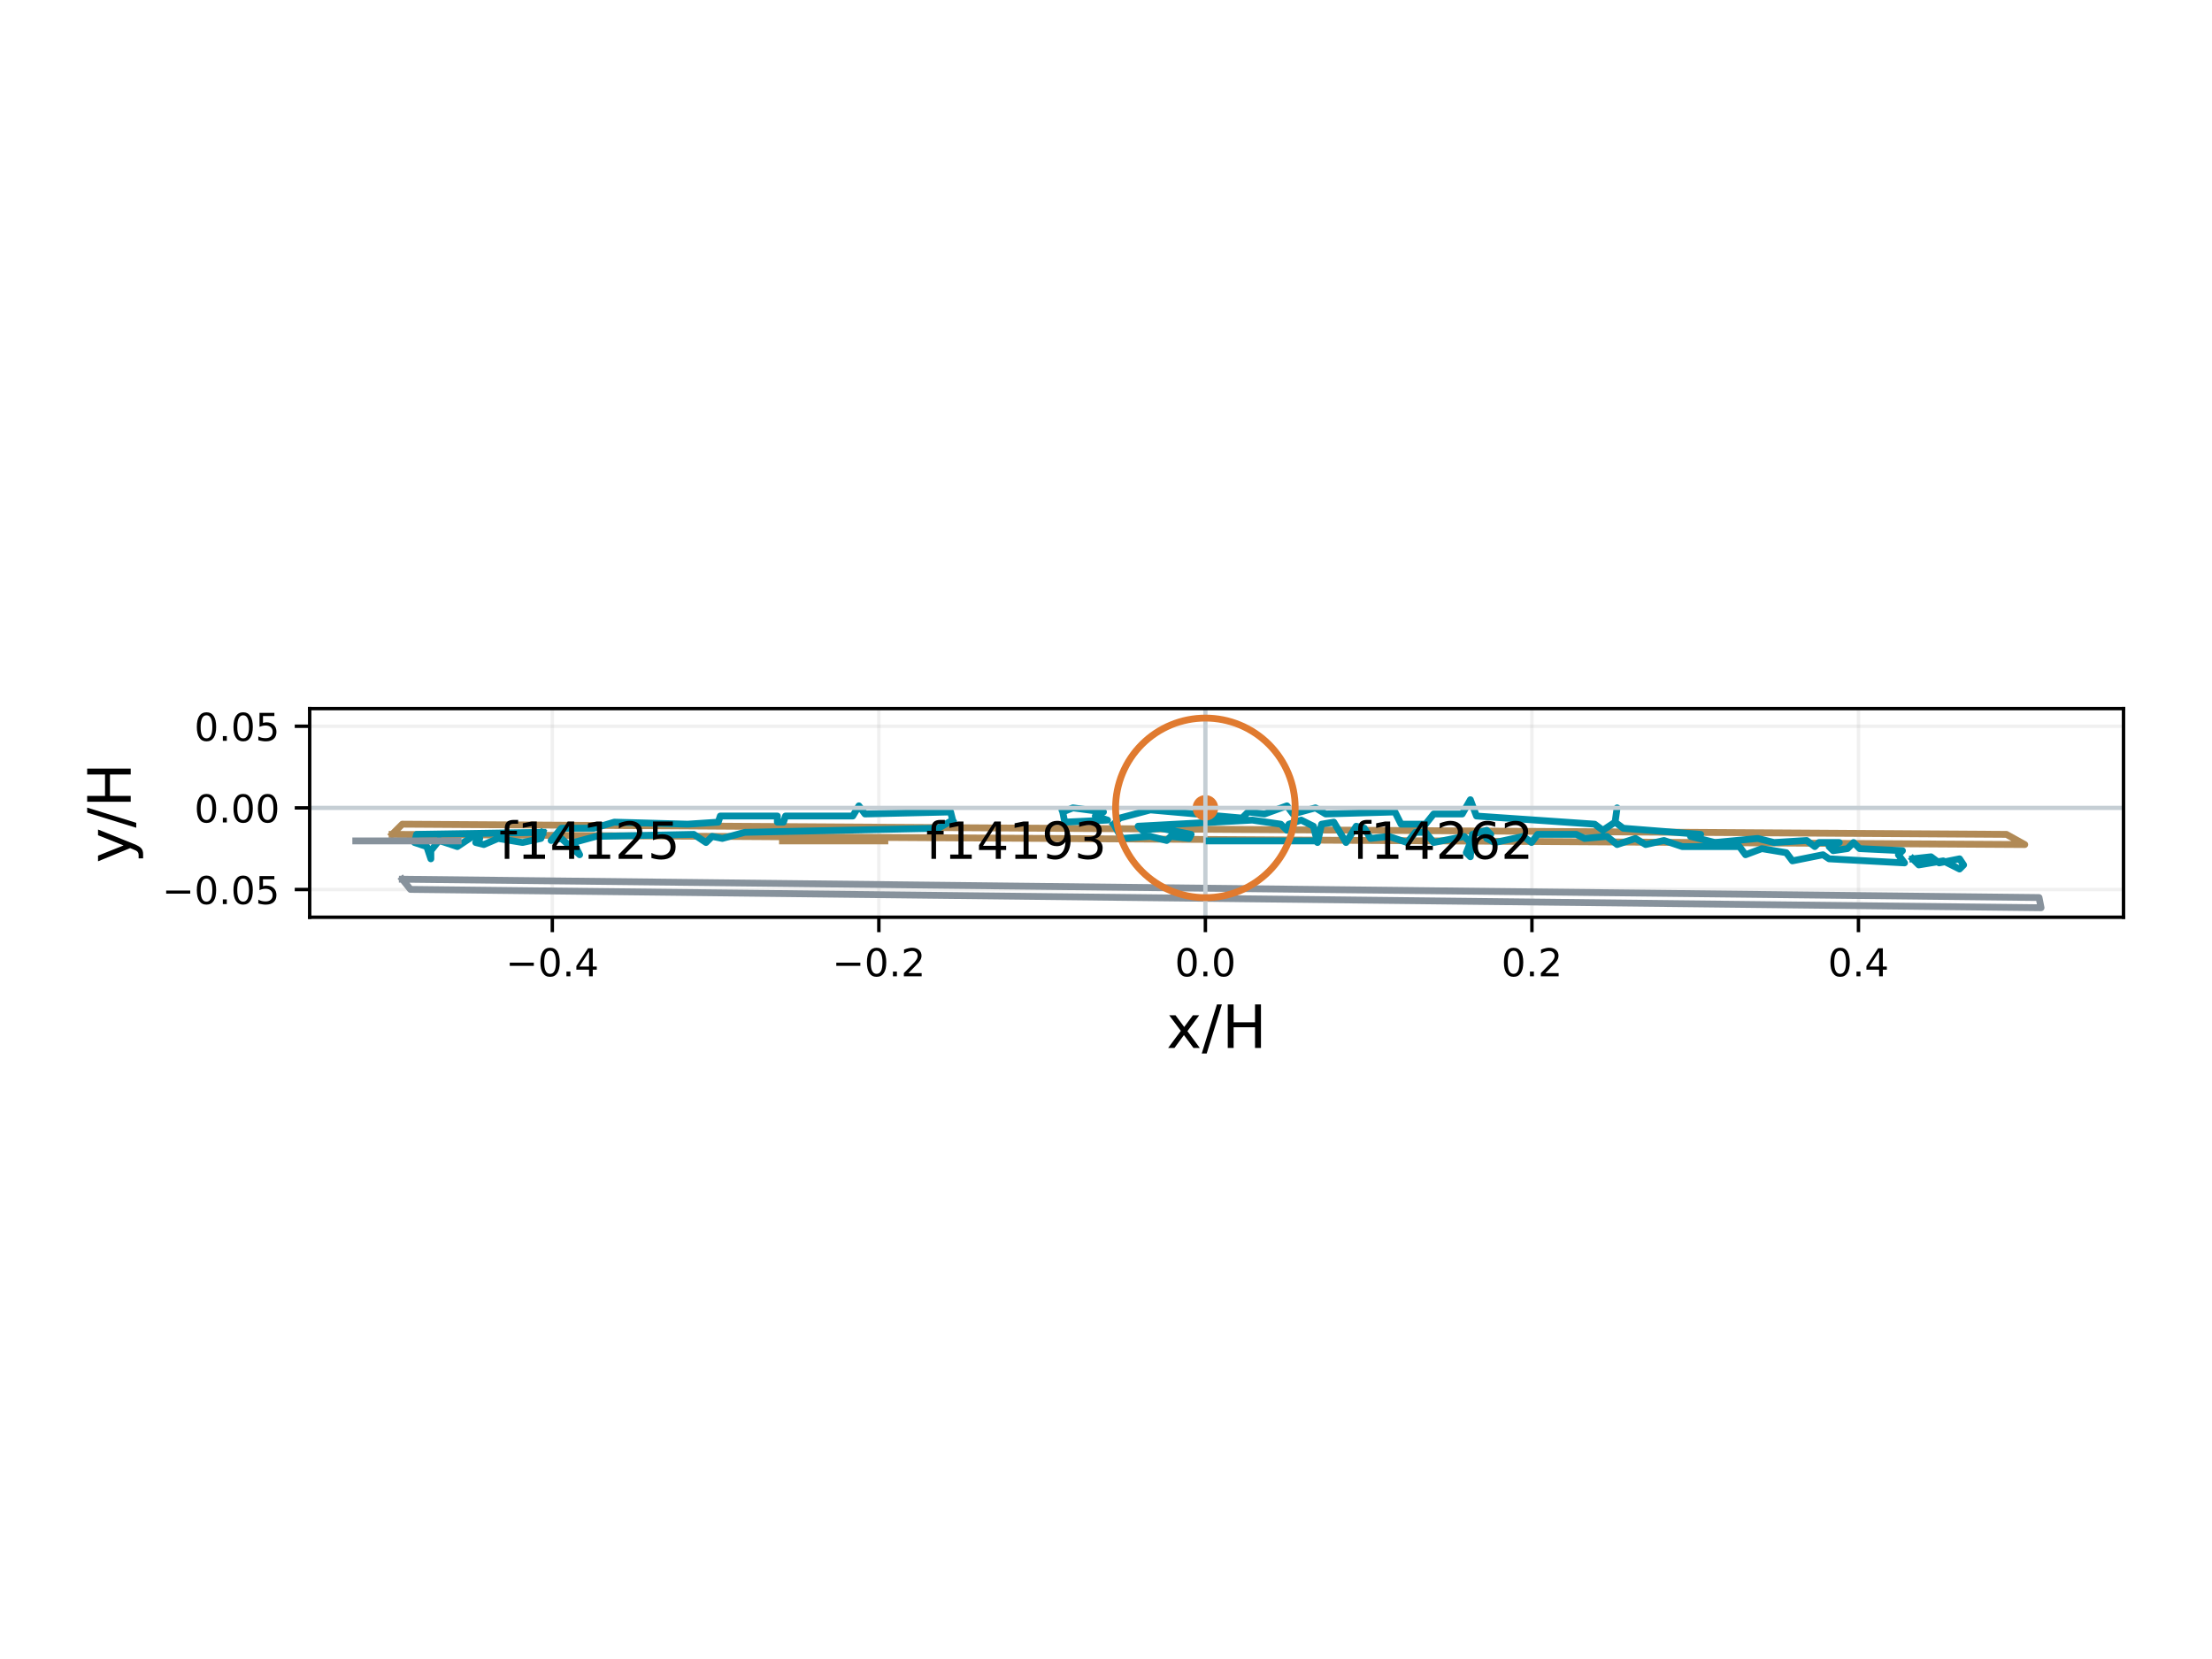
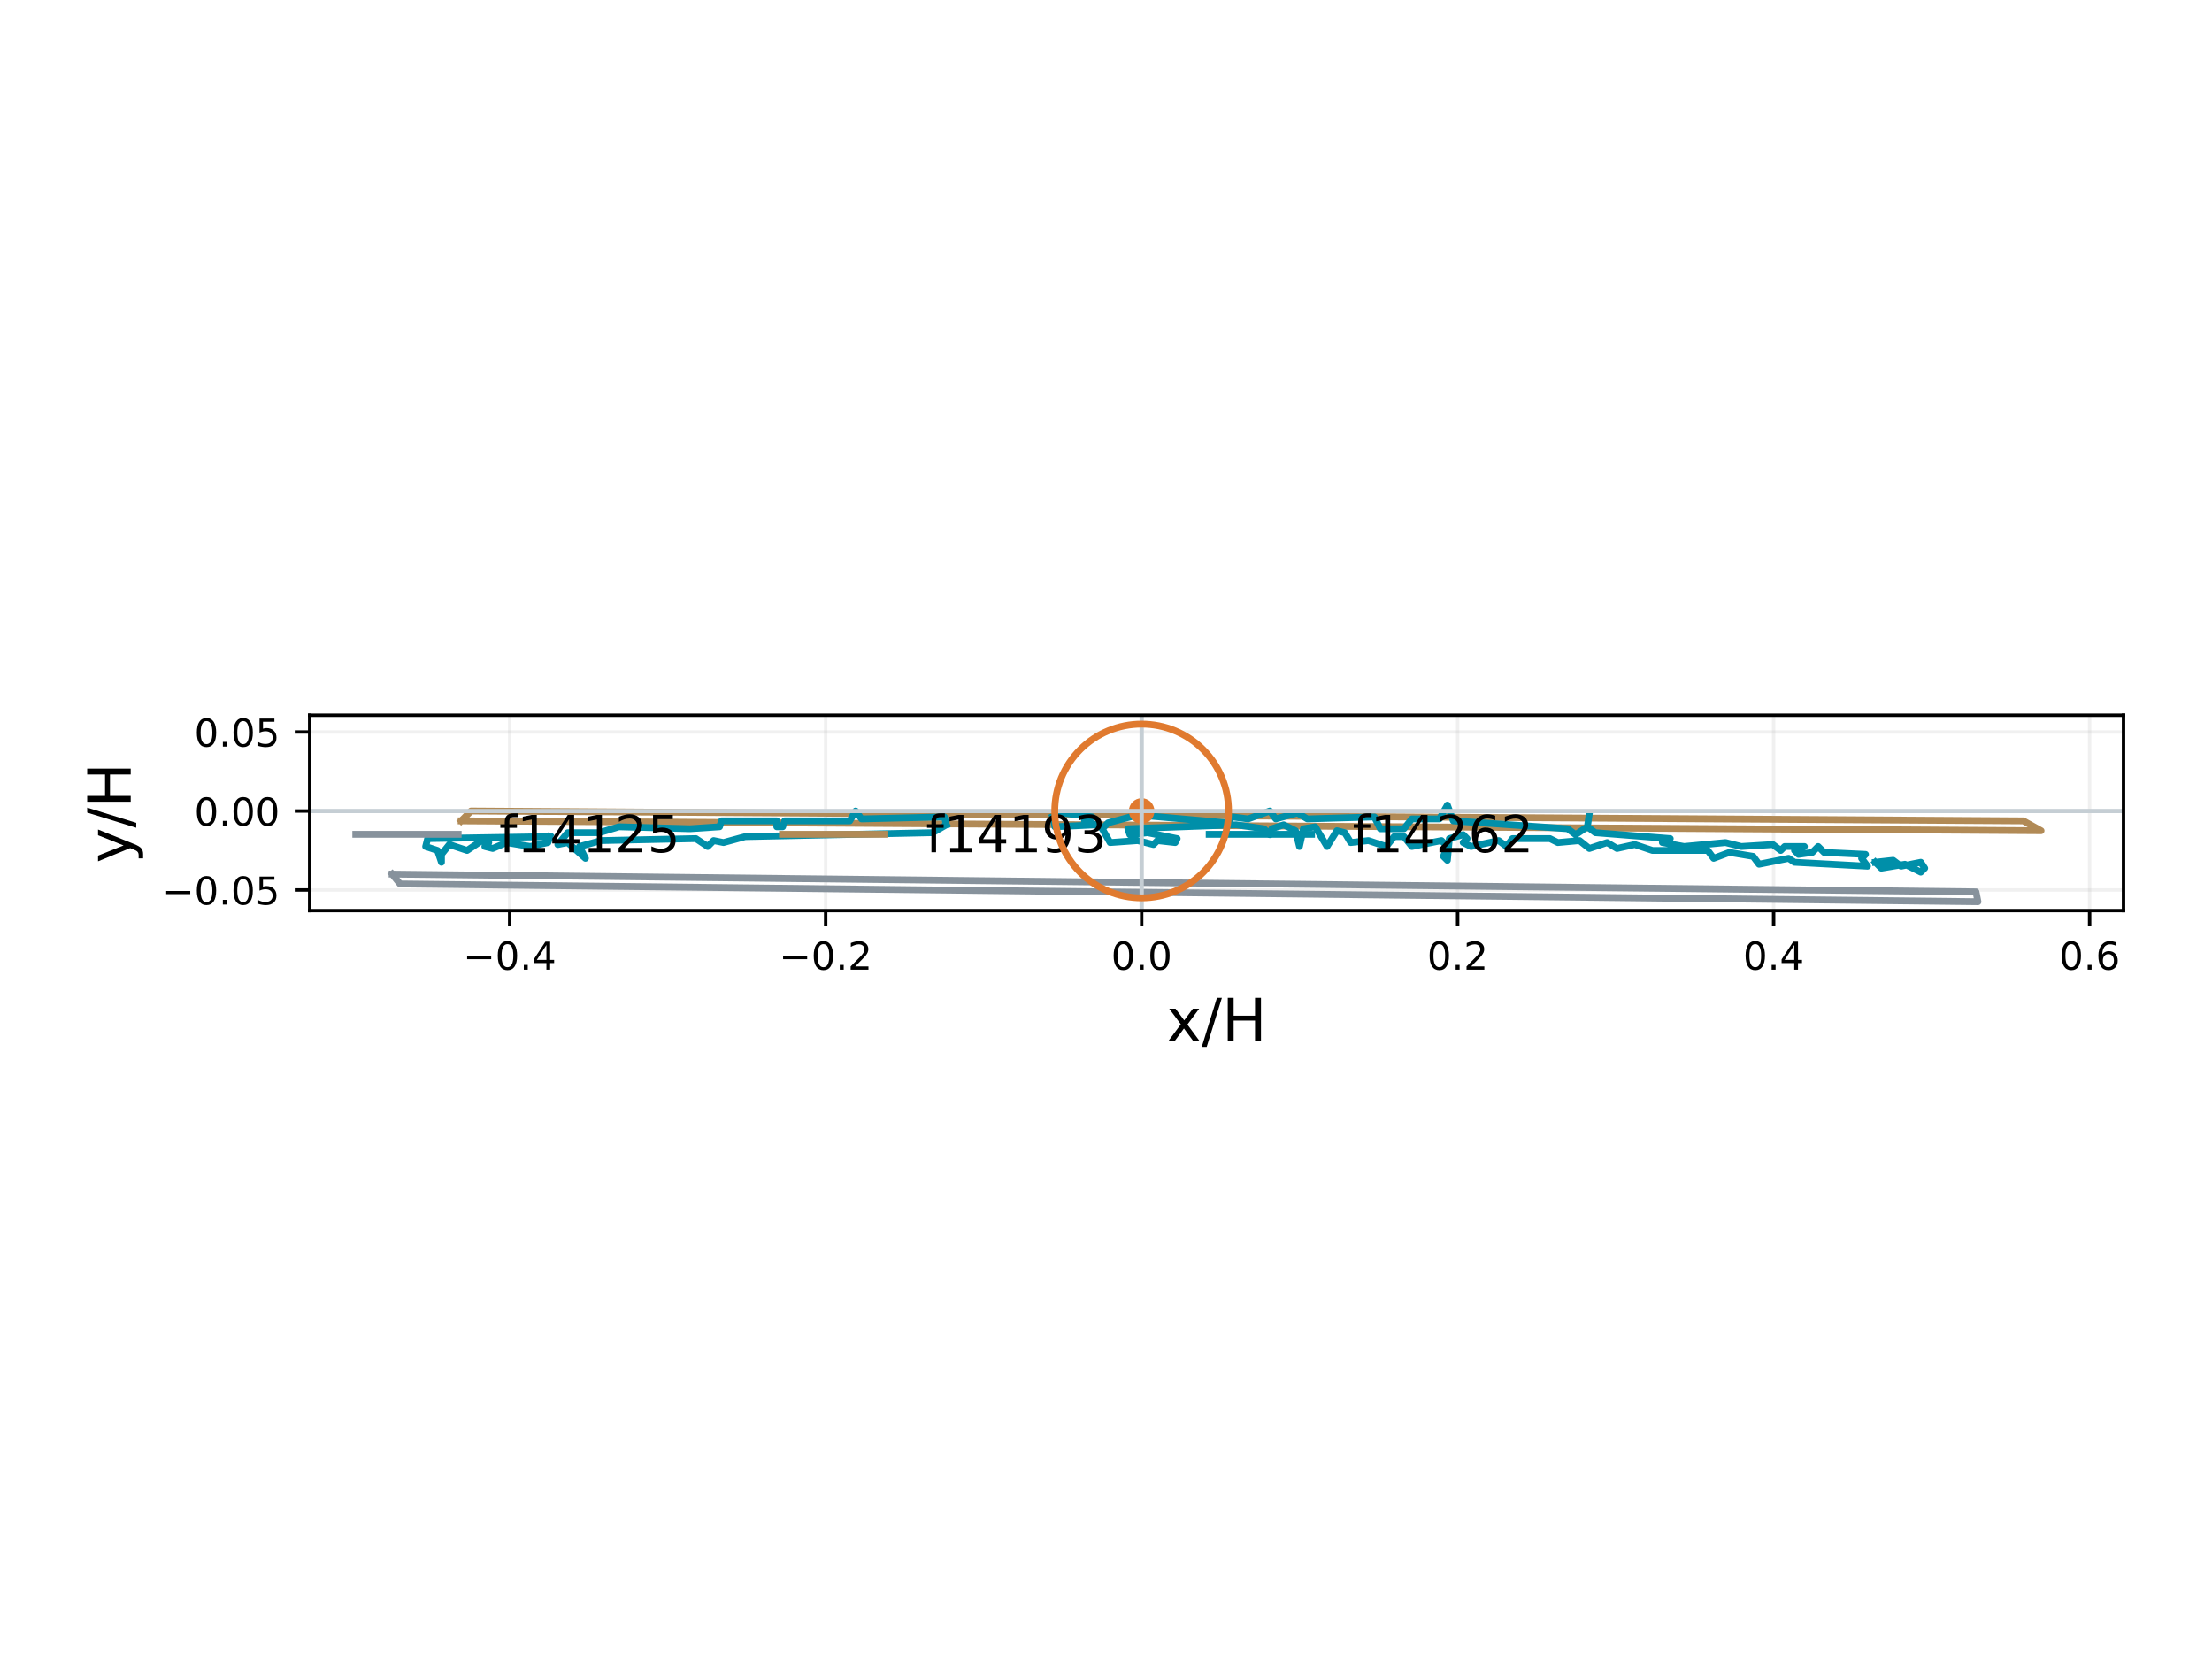
<svg xmlns="http://www.w3.org/2000/svg" xmlns:xlink="http://www.w3.org/1999/xlink" width="518.4pt" height="388.8pt" viewBox="0 0 518.4 388.8" version="1.1">
  <defs>
    <style type="text/css">*{stroke-linejoin: round; stroke-linecap: butt}</style>
  </defs>
  <g id="figure_1">
    <g id="patch_1">
      <path d="M 0 388.8  L 518.4 388.8  L 518.4 0  L 0 0  z " style="fill: #ffffff" />
    </g>
    <g id="axes_1">
      <g id="patch_2">
-         <path d="M 72.576 214.96  L 497.664 214.96  L 497.664 166.064  L 72.576 166.064  z " style="fill: #ffffff" />
+         <path d="M 72.576 213.408  L 497.664 213.408  L 497.664 167.616  L 72.576 167.616  z " style="fill: #ffffff" />
      </g>
      <g id="matplotlib.axis_1">
        <g id="xtick_1">
          <g id="line2d_1">
-             <path d="M 129.441 214.96  L 129.441 166.064  " clip-path="url(#p9e5bf97ee4)" style="fill: none; stroke: #b0b0b0; stroke-opacity: 0.18; stroke-width: 0.8; stroke-linecap: square" />
+             <path d="M 119.446 213.408  L 119.446 167.616  " clip-path="url(#p1d52183d3b)" style="fill: none; stroke: #b0b0b0; stroke-opacity: 0.18; stroke-width: 0.8; stroke-linecap: square" />
          </g>
          <g id="line2d_2">
            <defs>
-               <path id="mdb2e69b103" d="M 0 0  L 0 3.5  " style="stroke: #000000; stroke-width: 0.8" />
+               <path id="maa1e2c5bc2" d="M 0 0  L 0 3.5  " style="stroke: #000000; stroke-width: 0.8" />
            </defs>
            <g>
-               <use xlink:href="#mdb2e69b103" x="129.441" y="214.96" style="stroke: #000000; stroke-width: 0.8" />
+               <use xlink:href="#maa1e2c5bc2" x="119.446" y="213.408" style="stroke: #000000; stroke-width: 0.8" />
            </g>
          </g>
          <g id="text_1">
-             <text style="font-size: 9px; font-family: 'DejaVu Sans'; text-anchor: middle" x="129.441" y="228.798" transform="rotate(-0 129.4409 228.7979)">−0.4</text>
+             <text style="font-size: 9px; font-family: 'DejaVu Sans'; text-anchor: middle" x="119.446" y="227.246" transform="rotate(-0 119.4456 227.2456)">−0.4</text>
          </g>
        </g>
        <g id="xtick_2">
          <g id="line2d_3">
-             <path d="M 205.967 214.96  L 205.967 166.064  " clip-path="url(#p9e5bf97ee4)" style="fill: none; stroke: #b0b0b0; stroke-opacity: 0.18; stroke-width: 0.8; stroke-linecap: square" />
+             <path d="M 193.5 213.408  L 193.5 167.616  " clip-path="url(#p1d52183d3b)" style="fill: none; stroke: #b0b0b0; stroke-opacity: 0.18; stroke-width: 0.8; stroke-linecap: square" />
          </g>
          <g id="line2d_4">
            <g>
-               <use xlink:href="#mdb2e69b103" x="205.967" y="214.96" style="stroke: #000000; stroke-width: 0.8" />
+               <use xlink:href="#maa1e2c5bc2" x="193.5" y="213.408" style="stroke: #000000; stroke-width: 0.8" />
            </g>
          </g>
          <g id="text_2">
-             <text style="font-size: 9px; font-family: 'DejaVu Sans'; text-anchor: middle" x="205.967" y="228.798" transform="rotate(-0 205.9668 228.7979)">−0.2</text>
+             <text style="font-size: 9px; font-family: 'DejaVu Sans'; text-anchor: middle" x="193.5" y="227.246" transform="rotate(-0 193.5 227.2456)">−0.2</text>
          </g>
        </g>
        <g id="xtick_3">
          <g id="line2d_5">
-             <path d="M 282.493 214.96  L 282.493 166.064  " clip-path="url(#p9e5bf97ee4)" style="fill: none; stroke: #b0b0b0; stroke-opacity: 0.18; stroke-width: 0.8; stroke-linecap: square" />
+             <path d="M 267.554 213.408  L 267.554 167.616  " clip-path="url(#p1d52183d3b)" style="fill: none; stroke: #b0b0b0; stroke-opacity: 0.18; stroke-width: 0.8; stroke-linecap: square" />
          </g>
          <g id="line2d_6">
            <g>
-               <use xlink:href="#mdb2e69b103" x="282.493" y="214.96" style="stroke: #000000; stroke-width: 0.8" />
+               <use xlink:href="#maa1e2c5bc2" x="267.554" y="213.408" style="stroke: #000000; stroke-width: 0.8" />
            </g>
          </g>
          <g id="text_3">
-             <text style="font-size: 9px; font-family: 'DejaVu Sans'; text-anchor: middle" x="282.493" y="228.798" transform="rotate(-0 282.4928 228.7979)">0.0</text>
+             <text style="font-size: 9px; font-family: 'DejaVu Sans'; text-anchor: middle" x="267.554" y="227.246" transform="rotate(-0 267.5544 227.2456)">0.0</text>
          </g>
        </g>
        <g id="xtick_4">
          <g id="line2d_7">
-             <path d="M 359.019 214.96  L 359.019 166.064  " clip-path="url(#p9e5bf97ee4)" style="fill: none; stroke: #b0b0b0; stroke-opacity: 0.18; stroke-width: 0.8; stroke-linecap: square" />
+             <path d="M 341.609 213.408  L 341.609 167.616  " clip-path="url(#p1d52183d3b)" style="fill: none; stroke: #b0b0b0; stroke-opacity: 0.18; stroke-width: 0.8; stroke-linecap: square" />
          </g>
          <g id="line2d_8">
            <g>
-               <use xlink:href="#mdb2e69b103" x="359.019" y="214.96" style="stroke: #000000; stroke-width: 0.8" />
+               <use xlink:href="#maa1e2c5bc2" x="341.609" y="213.408" style="stroke: #000000; stroke-width: 0.8" />
            </g>
          </g>
          <g id="text_4">
-             <text style="font-size: 9px; font-family: 'DejaVu Sans'; text-anchor: middle" x="359.019" y="228.798" transform="rotate(-0 359.0187 228.7979)">0.2</text>
+             <text style="font-size: 9px; font-family: 'DejaVu Sans'; text-anchor: middle" x="341.609" y="227.246" transform="rotate(-0 341.6088 227.2456)">0.2</text>
          </g>
        </g>
        <g id="xtick_5">
          <g id="line2d_9">
-             <path d="M 435.545 214.96  L 435.545 166.064  " clip-path="url(#p9e5bf97ee4)" style="fill: none; stroke: #b0b0b0; stroke-opacity: 0.18; stroke-width: 0.8; stroke-linecap: square" />
+             <path d="M 415.663 213.408  L 415.663 167.616  " clip-path="url(#p1d52183d3b)" style="fill: none; stroke: #b0b0b0; stroke-opacity: 0.18; stroke-width: 0.8; stroke-linecap: square" />
          </g>
          <g id="line2d_10">
            <g>
-               <use xlink:href="#mdb2e69b103" x="435.545" y="214.96" style="stroke: #000000; stroke-width: 0.8" />
+               <use xlink:href="#maa1e2c5bc2" x="415.663" y="213.408" style="stroke: #000000; stroke-width: 0.8" />
            </g>
          </g>
          <g id="text_5">
-             <text style="font-size: 9px; font-family: 'DejaVu Sans'; text-anchor: middle" x="435.545" y="228.798" transform="rotate(-0 435.5446 228.7979)">0.4</text>
-           </g>
-         </g>
-         <g id="text_6">
-           <text style="font-size: 14px; font-family: 'DejaVu Sans'; text-anchor: middle" x="285.12" y="245.597" transform="rotate(-0 285.12 245.5968)">x/H</text>
+             <text style="font-size: 9px; font-family: 'DejaVu Sans'; text-anchor: middle" x="415.663" y="227.246" transform="rotate(-0 415.6632 227.2456)">0.4</text>
+           </g>
+         </g>
+         <g id="xtick_6">
+           <g id="line2d_11">
+             <path d="M 489.718 213.408  L 489.718 167.616  " clip-path="url(#p1d52183d3b)" style="fill: none; stroke: #b0b0b0; stroke-opacity: 0.18; stroke-width: 0.8; stroke-linecap: square" />
+           </g>
+           <g id="line2d_12">
+             <g>
+               <use xlink:href="#maa1e2c5bc2" x="489.718" y="213.408" style="stroke: #000000; stroke-width: 0.8" />
+             </g>
+           </g>
+           <g id="text_6">
+             <text style="font-size: 9px; font-family: 'DejaVu Sans'; text-anchor: middle" x="489.718" y="227.246" transform="rotate(-0 489.7176 227.2456)">0.6</text>
+           </g>
+         </g>
+         <g id="text_7">
+           <text style="font-size: 14px; font-family: 'DejaVu Sans'; text-anchor: middle" x="285.12" y="244.044" transform="rotate(-0 285.12 244.0445)">x/H</text>
        </g>
      </g>
      <g id="matplotlib.axis_2">
        <g id="ytick_1">
-           <g id="line2d_11">
-             <path d="M 72.576 208.463  L 497.664 208.463  " clip-path="url(#p9e5bf97ee4)" style="fill: none; stroke: #b0b0b0; stroke-opacity: 0.18; stroke-width: 0.8; stroke-linecap: square" />
-           </g>
-           <g id="line2d_12">
+           <g id="line2d_13">
+             <path d="M 72.576 208.576  L 497.664 208.576  " clip-path="url(#p1d52183d3b)" style="fill: none; stroke: #b0b0b0; stroke-opacity: 0.18; stroke-width: 0.8; stroke-linecap: square" />
+           </g>
+           <g id="line2d_14">
            <defs>
-               <path id="m1563a2e427" d="M 0 0  L -3.5 0  " style="stroke: #000000; stroke-width: 0.8" />
+               <path id="m4fe03119a2" d="M 0 0  L -3.5 0  " style="stroke: #000000; stroke-width: 0.8" />
            </defs>
            <g>
-               <use xlink:href="#m1563a2e427" x="72.576" y="208.463" style="stroke: #000000; stroke-width: 0.8" />
-             </g>
-           </g>
-           <g id="text_7">
-             <text style="font-size: 9px; font-family: 'DejaVu Sans'; text-anchor: end" x="65.576" y="211.882" transform="rotate(-0 65.576 211.8816)">−0.05</text>
+               <use xlink:href="#m4fe03119a2" x="72.576" y="208.576" style="stroke: #000000; stroke-width: 0.8" />
+             </g>
+           </g>
+           <g id="text_8">
+             <text style="font-size: 9px; font-family: 'DejaVu Sans'; text-anchor: end" x="65.576" y="211.995" transform="rotate(-0 65.576 211.9952)">−0.05</text>
          </g>
        </g>
        <g id="ytick_2">
-           <g id="line2d_13">
-             <path d="M 72.576 189.331  L 497.664 189.331  " clip-path="url(#p9e5bf97ee4)" style="fill: none; stroke: #b0b0b0; stroke-opacity: 0.18; stroke-width: 0.8; stroke-linecap: square" />
-           </g>
-           <g id="line2d_14">
-             <g>
-               <use xlink:href="#m1563a2e427" x="72.576" y="189.331" style="stroke: #000000; stroke-width: 0.8" />
-             </g>
-           </g>
-           <g id="text_8">
-             <text style="font-size: 9px; font-family: 'DejaVu Sans'; text-anchor: end" x="65.576" y="192.75" transform="rotate(-0 65.576 192.7501)">0.00</text>
+           <g id="line2d_15">
+             <path d="M 72.576 190.063  L 497.664 190.063  " clip-path="url(#p1d52183d3b)" style="fill: none; stroke: #b0b0b0; stroke-opacity: 0.18; stroke-width: 0.8; stroke-linecap: square" />
+           </g>
+           <g id="line2d_16">
+             <g>
+               <use xlink:href="#m4fe03119a2" x="72.576" y="190.063" style="stroke: #000000; stroke-width: 0.8" />
+             </g>
+           </g>
+           <g id="text_9">
+             <text style="font-size: 9px; font-family: 'DejaVu Sans'; text-anchor: end" x="65.576" y="193.482" transform="rotate(-0 65.576 193.4816)">0.00</text>
          </g>
        </g>
        <g id="ytick_3">
-           <g id="line2d_15">
-             <path d="M 72.576 170.2  L 497.664 170.2  " clip-path="url(#p9e5bf97ee4)" style="fill: none; stroke: #b0b0b0; stroke-opacity: 0.18; stroke-width: 0.8; stroke-linecap: square" />
-           </g>
-           <g id="line2d_16">
-             <g>
-               <use xlink:href="#m1563a2e427" x="72.576" y="170.2" style="stroke: #000000; stroke-width: 0.8" />
-             </g>
-           </g>
-           <g id="text_9">
-             <text style="font-size: 9px; font-family: 'DejaVu Sans'; text-anchor: end" x="65.576" y="173.619" transform="rotate(-0 65.576 173.6186)">0.05</text>
-           </g>
-         </g>
-         <g id="text_10">
+           <g id="line2d_17">
+             <path d="M 72.576 171.549  L 497.664 171.549  " clip-path="url(#p1d52183d3b)" style="fill: none; stroke: #b0b0b0; stroke-opacity: 0.18; stroke-width: 0.8; stroke-linecap: square" />
+           </g>
+           <g id="line2d_18">
+             <g>
+               <use xlink:href="#m4fe03119a2" x="72.576" y="171.549" style="stroke: #000000; stroke-width: 0.8" />
+             </g>
+           </g>
+           <g id="text_10">
+             <text style="font-size: 9px; font-family: 'DejaVu Sans'; text-anchor: end" x="65.576" y="174.968" transform="rotate(-0 65.576 174.968)">0.05</text>
+           </g>
+         </g>
+         <g id="text_11">
          <text style="font-size: 14px; font-family: 'DejaVu Sans'; text-anchor: middle" x="30.632" y="190.512" transform="rotate(-90 30.63194 190.512)">y/H</text>
        </g>
      </g>
-       <g id="line2d_17">
-         <path d="M 94.287 206.05  L 96.197 208.438  L 478.342 212.737  L 477.864 210.349  L 94.287 206.05  " clip-path="url(#p9e5bf97ee4)" style="fill: none; stroke: #87929c; stroke-width: 1.6; stroke-linecap: square" />
-       </g>
-       <g id="line2d_18">
-         <path d="M 91.898 195.541  L 474.52 197.929  L 470.221 195.541  L 94.287 193.153  L 91.898 195.541  " clip-path="url(#p9e5bf97ee4)" style="fill: none; stroke: #b18a56; stroke-width: 1.6; stroke-linecap: square" />
-       </g>
      <g id="line2d_19">
-         <path d="M 448.248 201.273  L 449.681 202.706  L 455.413 201.751  L 459.235 203.662  L 460.19 202.706  L 459.235 201.273  L 454.458 202.229  L 452.547 200.795  L 448.248 201.273  " clip-path="url(#p9e5bf97ee4)" style="fill: none; stroke: #008fa9; stroke-width: 1.6; stroke-linecap: square" />
+         <path d="M 91.898 204.855  L 93.747 207.166  L 463.55 211.326  L 463.087 209.015  L 91.898 204.855  " clip-path="url(#p1d52183d3b)" style="fill: none; stroke: #87929c; stroke-width: 1.6; stroke-linecap: square" />
      </g>
      <g id="line2d_20">
-         <path d="M 127.247 195.063  L 97.63 195.541  L 97.153 197.452  L 100.019 198.407  L 100.974 201.273  L 100.974 199.362  L 102.885 196.974  L 107.184 198.407  L 111.483 195.541  L 112.438 196.496  L 111.483 197.452  L 113.394 197.929  L 116.738 196.496  L 122.47 197.452  L 126.769 196.496  L 127.247 195.063  " clip-path="url(#p9e5bf97ee4)" style="fill: none; stroke: #008fa9; stroke-width: 1.6; stroke-linecap: square" />
+         <path d="M 108.077 192.374  L 478.342 194.685  L 474.182 192.374  L 110.388 190.063  L 108.077 192.374  " clip-path="url(#p1d52183d3b)" style="fill: none; stroke: #b18a56; stroke-width: 1.6; stroke-linecap: square" />
      </g>
      <g id="line2d_21">
-         <path d="M 249.055 190.287  L 249.533 192.675  L 259.564 192.197  L 256.698 191.242  L 258.609 190.287  L 251.444 189.331  L 249.055 190.287  " clip-path="url(#p9e5bf97ee4)" style="fill: none; stroke: #008fa9; stroke-width: 1.6; stroke-linecap: square" />
+         <path d="M 439.513 202.081  L 440.899 203.468  L 446.446 202.543  L 450.144 204.393  L 451.069 203.468  L 450.144 202.081  L 445.522 203.006  L 443.673 201.619  L 439.513 202.081  " clip-path="url(#p1d52183d3b)" style="fill: none; stroke: #008fa9; stroke-width: 1.6; stroke-linecap: square" />
      </g>
      <g id="line2d_22">
-         <path d="M 223.26 192.197  L 222.783 190.287  L 202.72 190.764  L 201.287 188.853  L 199.854 191.242  L 184.091 191.242  L 183.613 192.675  L 182.18 192.675  L 182.18 191.242  L 168.805 191.242  L 168.327 192.675  L 161.162 193.153  L 143.965 192.675  L 139.189 194.108  L 131.546 194.108  L 129.157 196.974  L 131.546 196.496  L 135.845 200.318  L 134.412 197.452  L 139.666 196.019  L 162.595 195.541  L 165.461 197.452  L 166.894 196.019  L 169.282 196.496  L 174.537 195.063  L 219.917 194.108  L 223.26 192.197  " clip-path="url(#p9e5bf97ee4)" style="fill: none; stroke: #008fa9; stroke-width: 1.6; stroke-linecap: square" />
+         <path d="M 128.878 196.072  L 100.219 196.534  L 99.756 198.383  L 102.53 199.308  L 103.455 202.081  L 103.455 200.232  L 105.304 197.921  L 109.464 199.308  L 113.624 196.534  L 114.549 197.459  L 113.624 198.383  L 115.473 198.845  L 118.709 197.459  L 124.256 198.383  L 128.416 197.459  L 128.878 196.072  " clip-path="url(#p1d52183d3b)" style="fill: none; stroke: #008fa9; stroke-width: 1.6; stroke-linecap: square" />
      </g>
      <g id="line2d_23">
-         <path d="M 260.997 193.153  L 262.908 196.496  L 269.595 196.019  L 273.417 196.974  L 274.372 196.019  L 278.671 196.496  L 279.149 195.541  L 271.984 194.108  L 267.685 194.586  L 266.729 193.63  L 293.479 192.197  L 300.167 193.153  L 301.6 194.586  L 302.078 193.153  L 304.944 192.197  L 307.81 193.63  L 308.765 197.452  L 309.721 193.153  L 312.587 192.675  L 315.453 197.452  L 317.841 193.63  L 319.752 194.108  L 321.185 196.496  L 325.484 196.019  L 329.783 197.452  L 331.694 195.063  L 334.082 195.063  L 335.993 197.452  L 343.158 196.019  L 344.591 197.452  L 343.636 199.84  L 344.591 200.795  L 345.069 195.541  L 348.413 194.586  L 349.368 195.541  L 348.413 196.496  L 350.323 197.452  L 357.011 196.019  L 358.922 197.452  L 360.355 195.541  L 369.431 195.541  L 371.341 196.496  L 376.596 196.019  L 378.984 197.929  L 383.283 196.496  L 385.672 197.929  L 389.971 196.974  L 394.27 198.407  L 407.645 198.407  L 409.078 200.318  L 412.9 198.885  L 418.632 199.84  L 420.065 201.751  L 427.23 200.318  L 428.663 201.273  L 446.337 202.229  L 444.904 200.318  L 445.86 199.362  L 435.828 198.885  L 434.395 197.452  L 432.962 198.885  L 429.618 199.362  L 428.663 198.407  L 431.051 197.452  L 426.275 197.452  L 425.319 198.407  L 423.409 196.974  L 415.766 197.452  L 411.944 196.496  L 401.913 197.452  L 396.181 196.019  L 398.569 195.541  L 380.417 194.108  L 378.507 192.675  L 378.984 189.331  L 378.507 192.675  L 375.64 194.586  L 373.73 193.153  L 346.024 191.242  L 344.591 187.42  L 342.681 190.764  L 335.993 190.764  L 334.082 193.153  L 328.35 193.153  L 326.917 190.287  L 310.676 190.764  L 308.288 189.331  L 303.033 190.764  L 301.6 188.853  L 296.345 190.764  L 292.524 190.287  L 291.091 191.72  L 269.595 189.809  L 262.43 191.72  L 260.997 193.153  " clip-path="url(#p9e5bf97ee4)" style="fill: none; stroke: #008fa9; stroke-width: 1.6; stroke-linecap: square" />
+         <path d="M 246.753 191.449  L 247.215 193.761  L 256.923 193.298  L 254.149 192.374  L 255.998 191.449  L 249.064 190.525  L 246.753 191.449  " clip-path="url(#p1d52183d3b)" style="fill: none; stroke: #008fa9; stroke-width: 1.6; stroke-linecap: square" />
      </g>
      <g id="line2d_24">
+         <path d="M 221.791 193.298  L 221.329 191.449  L 201.914 191.912  L 200.528 190.063  L 199.141 192.374  L 183.887 192.374  L 183.424 193.761  L 182.038 193.761  L 182.038 192.374  L 169.094 192.374  L 168.632 193.761  L 161.698 194.223  L 145.057 193.761  L 140.435 195.147  L 133.039 195.147  L 130.727 197.921  L 133.039 197.459  L 137.199 201.157  L 135.812 198.383  L 140.897 196.996  L 163.085 196.534  L 165.859 198.383  L 167.245 196.996  L 169.557 197.459  L 174.641 196.072  L 218.556 195.147  L 221.791 193.298  " clip-path="url(#p1d52183d3b)" style="fill: none; stroke: #008fa9; stroke-width: 1.6; stroke-linecap: square" />
+       </g>
+       <g id="line2d_25">
+         <path d="M 258.309 194.223  L 260.158 197.459  L 266.63 196.996  L 270.328 197.921  L 271.252 196.996  L 275.413 197.459  L 275.875 196.534  L 268.941 195.147  L 264.781 195.61  L 264.319 194.223  L 289.743 193.298  L 296.214 194.223  L 297.601 195.61  L 298.063 194.223  L 300.837 193.298  L 303.61 194.685  L 304.535 198.383  L 305.459 194.223  L 308.233 193.761  L 311.006 198.383  L 313.317 194.685  L 315.166 195.147  L 316.553 197.459  L 320.713 196.996  L 324.874 198.383  L 326.723 196.072  L 329.034 196.072  L 330.883 198.383  L 337.817 196.996  L 339.204 198.383  L 338.279 200.694  L 339.204 201.619  L 339.666 196.534  L 342.902 195.61  L 343.826 196.534  L 342.902 197.459  L 344.751 198.383  L 351.222 196.996  L 353.071 198.383  L 354.458 196.534  L 363.241 196.534  L 365.09 197.459  L 370.175 196.996  L 372.486 198.845  L 376.646 197.459  L 378.957 198.845  L 383.118 197.921  L 387.278 199.308  L 400.221 199.308  L 401.608 201.157  L 405.306 199.77  L 410.853 200.694  L 412.24 202.543  L 419.173 201.157  L 420.56 202.081  L 437.664 203.006  L 436.277 201.157  L 437.201 200.232  L 427.494 199.77  L 426.107 198.383  L 424.72 199.77  L 421.485 200.232  L 420.56 199.308  L 422.871 198.383  L 418.249 198.383  L 417.324 199.308  L 415.475 197.921  L 408.079 198.383  L 404.381 197.459  L 394.674 198.383  L 389.589 197.459  L 389.589 196.534  L 391.438 196.534  L 373.873 195.147  L 372.024 193.761  L 372.486 190.525  L 372.024 193.761  L 369.25 195.61  L 367.401 194.223  L 340.59 192.374  L 339.204 188.676  L 337.355 191.912  L 330.883 191.912  L 329.034 194.223  L 323.487 194.223  L 322.1 191.449  L 306.384 191.912  L 304.072 190.525  L 298.988 191.912  L 297.601 190.063  L 292.516 191.912  L 288.818 191.449  L 287.431 192.836  L 266.63 190.987  L 259.696 192.836  L 258.309 194.223  " clip-path="url(#p1d52183d3b)" style="fill: none; stroke: #008fa9; stroke-width: 1.6; stroke-linecap: square" />
+       </g>
+       <g id="line2d_26">
        <defs>
-           <path id="m0252665332" d="M 0 2.5  C 0.663 2.5 1.299 2.237 1.768 1.768  C 2.237 1.299 2.5 0.663 2.5 0  C 2.5 -0.663 2.237 -1.299 1.768 -1.768  C 1.299 -2.237 0.663 -2.5 0 -2.5  C -0.663 -2.5 -1.299 -2.237 -1.768 -1.768  C -2.237 -1.299 -2.5 -0.663 -2.5 0  C -2.5 0.663 -2.237 1.299 -1.768 1.768  C -1.299 2.237 -0.663 2.5 0 2.5  z " style="stroke: #e07a2f" />
+           <path id="m4c0a36208a" d="M 0 2.5  C 0.663 2.5 1.299 2.237 1.768 1.768  C 2.237 1.299 2.5 0.663 2.5 0  C 2.5 -0.663 2.237 -1.299 1.768 -1.768  C 1.299 -2.237 0.663 -2.5 0 -2.5  C -0.663 -2.5 -1.299 -2.237 -1.768 -1.768  C -2.237 -1.299 -2.5 -0.663 -2.5 0  C -2.5 0.663 -2.237 1.299 -1.768 1.768  C -1.299 2.237 -0.663 2.5 0 2.5  z " style="stroke: #e07a2f" />
        </defs>
-         <g clip-path="url(#p9e5bf97ee4)">
-           <use xlink:href="#m0252665332" x="282.493" y="189.331" style="fill: #e07a2f; stroke: #e07a2f" />
-         </g>
-       </g>
-       <g id="line2d_25">
-         <path d="M 282.493 214.96  L 282.493 166.064  " clip-path="url(#p9e5bf97ee4)" style="fill: none; stroke: #c5ced4; stroke-linecap: square" />
-       </g>
-       <g id="line2d_26">
-         <path d="M 72.576 189.331  L 497.664 189.331  " clip-path="url(#p9e5bf97ee4)" style="fill: none; stroke: #c5ced4; stroke-linecap: square" />
+         <g clip-path="url(#p1d52183d3b)">
+           <use xlink:href="#m4c0a36208a" x="267.554" y="190.063" style="fill: #e07a2f; stroke: #e07a2f" />
+         </g>
+       </g>
+       <g id="line2d_27">
+         <path d="M 267.554 213.408  L 267.554 167.616  " clip-path="url(#p1d52183d3b)" style="fill: none; stroke: #c5ced4; stroke-linecap: square" />
+       </g>
+       <g id="line2d_28">
+         <path d="M 72.576 190.063  L 497.664 190.063  " clip-path="url(#p1d52183d3b)" style="fill: none; stroke: #c5ced4; stroke-linecap: square" />
      </g>
      <g id="patch_3">
-         <path d="M 72.576 214.96  L 72.576 166.064  " style="fill: none; stroke: #000000; stroke-width: 0.8; stroke-linejoin: miter; stroke-linecap: square" />
+         <path d="M 72.576 213.408  L 72.576 167.616  " style="fill: none; stroke: #000000; stroke-width: 0.8; stroke-linejoin: miter; stroke-linecap: square" />
      </g>
      <g id="patch_4">
-         <path d="M 497.664 214.96  L 497.664 166.064  " style="fill: none; stroke: #000000; stroke-width: 0.8; stroke-linejoin: miter; stroke-linecap: square" />
+         <path d="M 497.664 213.408  L 497.664 167.616  " style="fill: none; stroke: #000000; stroke-width: 0.8; stroke-linejoin: miter; stroke-linecap: square" />
      </g>
      <g id="patch_5">
-         <path d="M 72.576 214.96  L 497.664 214.96  " style="fill: none; stroke: #000000; stroke-width: 0.8; stroke-linejoin: miter; stroke-linecap: square" />
+         <path d="M 72.576 213.408  L 497.664 213.408  " style="fill: none; stroke: #000000; stroke-width: 0.8; stroke-linejoin: miter; stroke-linecap: square" />
      </g>
      <g id="patch_6">
-         <path d="M 72.576 166.064  L 497.664 166.064  " style="fill: none; stroke: #000000; stroke-width: 0.8; stroke-linejoin: miter; stroke-linecap: square" />
+         <path d="M 72.576 167.616  L 497.664 167.616  " style="fill: none; stroke: #000000; stroke-width: 0.8; stroke-linejoin: miter; stroke-linecap: square" />
      </g>
      <g id="legend_1">
-         <g id="line2d_27">
-           <path d="M 83.376 197.077  L 95.376 197.077  L 107.376 197.077  " style="fill: none; stroke: #87929c; stroke-width: 1.6; stroke-linecap: square" />
-         </g>
-         <g id="text_11">
-           <text style="font-size: 12px; font-family: 'DejaVu Sans'; text-anchor: start" x="116.976" y="201.277" transform="rotate(-0 116.976 201.2772)">f14125</text>
-         </g>
-         <g id="line2d_28">
-           <path d="M 183.375 197.077  L 195.375 197.077  L 207.375 197.077  " style="fill: none; stroke: #b18a56; stroke-width: 1.6; stroke-linecap: square" />
+         <g id="line2d_29">
+           <path d="M 83.376 195.525  L 95.376 195.525  L 107.376 195.525  " style="fill: none; stroke: #87929c; stroke-width: 1.6; stroke-linecap: square" />
        </g>
        <g id="text_12">
-           <text style="font-size: 12px; font-family: 'DejaVu Sans'; text-anchor: start" x="216.975" y="201.277" transform="rotate(-0 216.9754 201.2772)">f14193</text>
-         </g>
-         <g id="line2d_29">
-           <path d="M 283.375 197.077  L 295.375 197.077  L 307.375 197.077  " style="fill: none; stroke: #008fa9; stroke-width: 1.6; stroke-linecap: square" />
+           <text style="font-size: 12px; font-family: 'DejaVu Sans'; text-anchor: start" x="116.976" y="199.725" transform="rotate(-0 116.976 199.7249)">f14125</text>
+         </g>
+         <g id="line2d_30">
+           <path d="M 183.375 195.525  L 195.375 195.525  L 207.375 195.525  " style="fill: none; stroke: #b18a56; stroke-width: 1.6; stroke-linecap: square" />
        </g>
        <g id="text_13">
-           <text style="font-size: 12px; font-family: 'DejaVu Sans'; text-anchor: start" x="316.975" y="201.277" transform="rotate(-0 316.9747 201.2772)">f14262</text>
+           <text style="font-size: 12px; font-family: 'DejaVu Sans'; text-anchor: start" x="216.975" y="199.725" transform="rotate(-0 216.9754 199.7249)">f14193</text>
+         </g>
+         <g id="line2d_31">
+           <path d="M 283.375 195.525  L 295.375 195.525  L 307.375 195.525  " style="fill: none; stroke: #008fa9; stroke-width: 1.6; stroke-linecap: square" />
+         </g>
+         <g id="text_14">
+           <text style="font-size: 12px; font-family: 'DejaVu Sans'; text-anchor: start" x="316.975" y="199.725" transform="rotate(-0 316.9747 199.7249)">f14262</text>
        </g>
      </g>
      <g id="patch_7">
-         <path d="M 282.493 210.376  C 288.074 210.376 293.427 208.158 297.374 204.212  C 301.32 200.266 303.537 194.912 303.537 189.331  C 303.537 183.75 301.32 178.397 297.374 174.45  C 293.427 170.504 288.074 168.287 282.493 168.287  C 276.912 168.287 271.558 170.504 267.612 174.45  C 263.666 178.397 261.448 183.75 261.448 189.331  C 261.448 194.912 263.666 200.266 267.612 204.212  C 271.558 208.158 276.912 210.376 282.493 210.376  L 282.493 210.376  z " clip-path="url(#p9e5bf97ee4)" style="fill: none; stroke: #e07a2f; stroke-width: 1.6; stroke-linejoin: miter" />
+         <path d="M 267.554 210.428  C 272.955 210.428 278.136 208.282 281.955 204.463  C 285.774 200.644 287.919 195.464 287.919 190.063  C 287.919 184.662 285.774 179.481 281.955 175.662  C 278.136 171.843 272.955 169.698 267.554 169.698  C 262.154 169.698 256.973 171.843 253.154 175.662  C 249.335 179.481 247.189 184.662 247.189 190.063  C 247.189 195.464 249.335 200.644 253.154 204.463  C 256.973 208.282 262.154 210.428 267.554 210.428  L 267.554 210.428  z " clip-path="url(#p1d52183d3b)" style="fill: none; stroke: #e07a2f; stroke-width: 1.6; stroke-linejoin: miter" />
      </g>
    </g>
  </g>
  <defs>
-     <clipPath id="p9e5bf97ee4">
-       <rect x="72.576" y="166.064" width="425.088" height="48.896" />
+     <clipPath id="p1d52183d3b">
+       <rect x="72.576" y="167.616" width="425.088" height="45.791" />
    </clipPath>
  </defs>
</svg>
